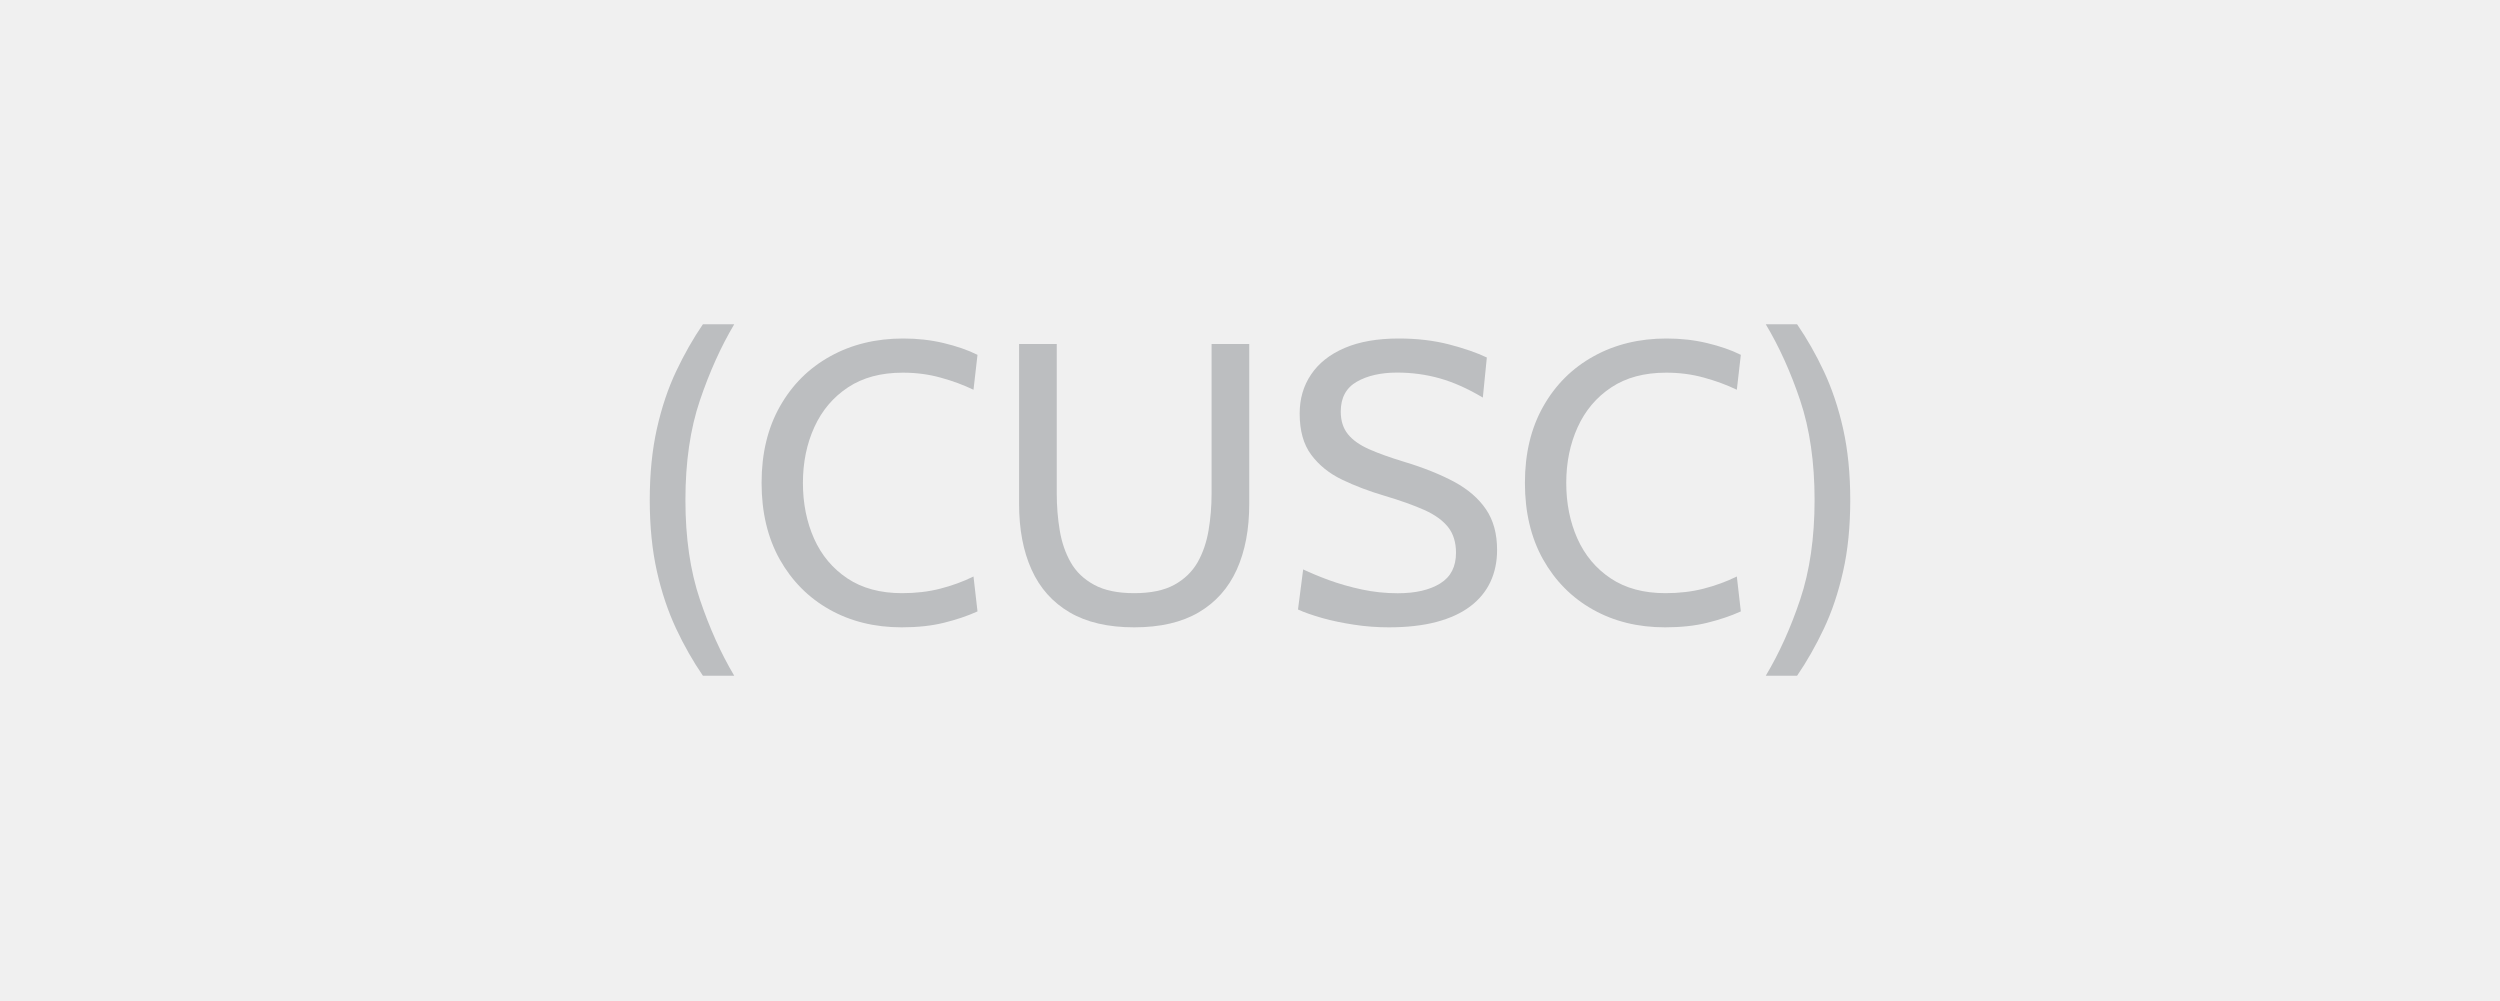
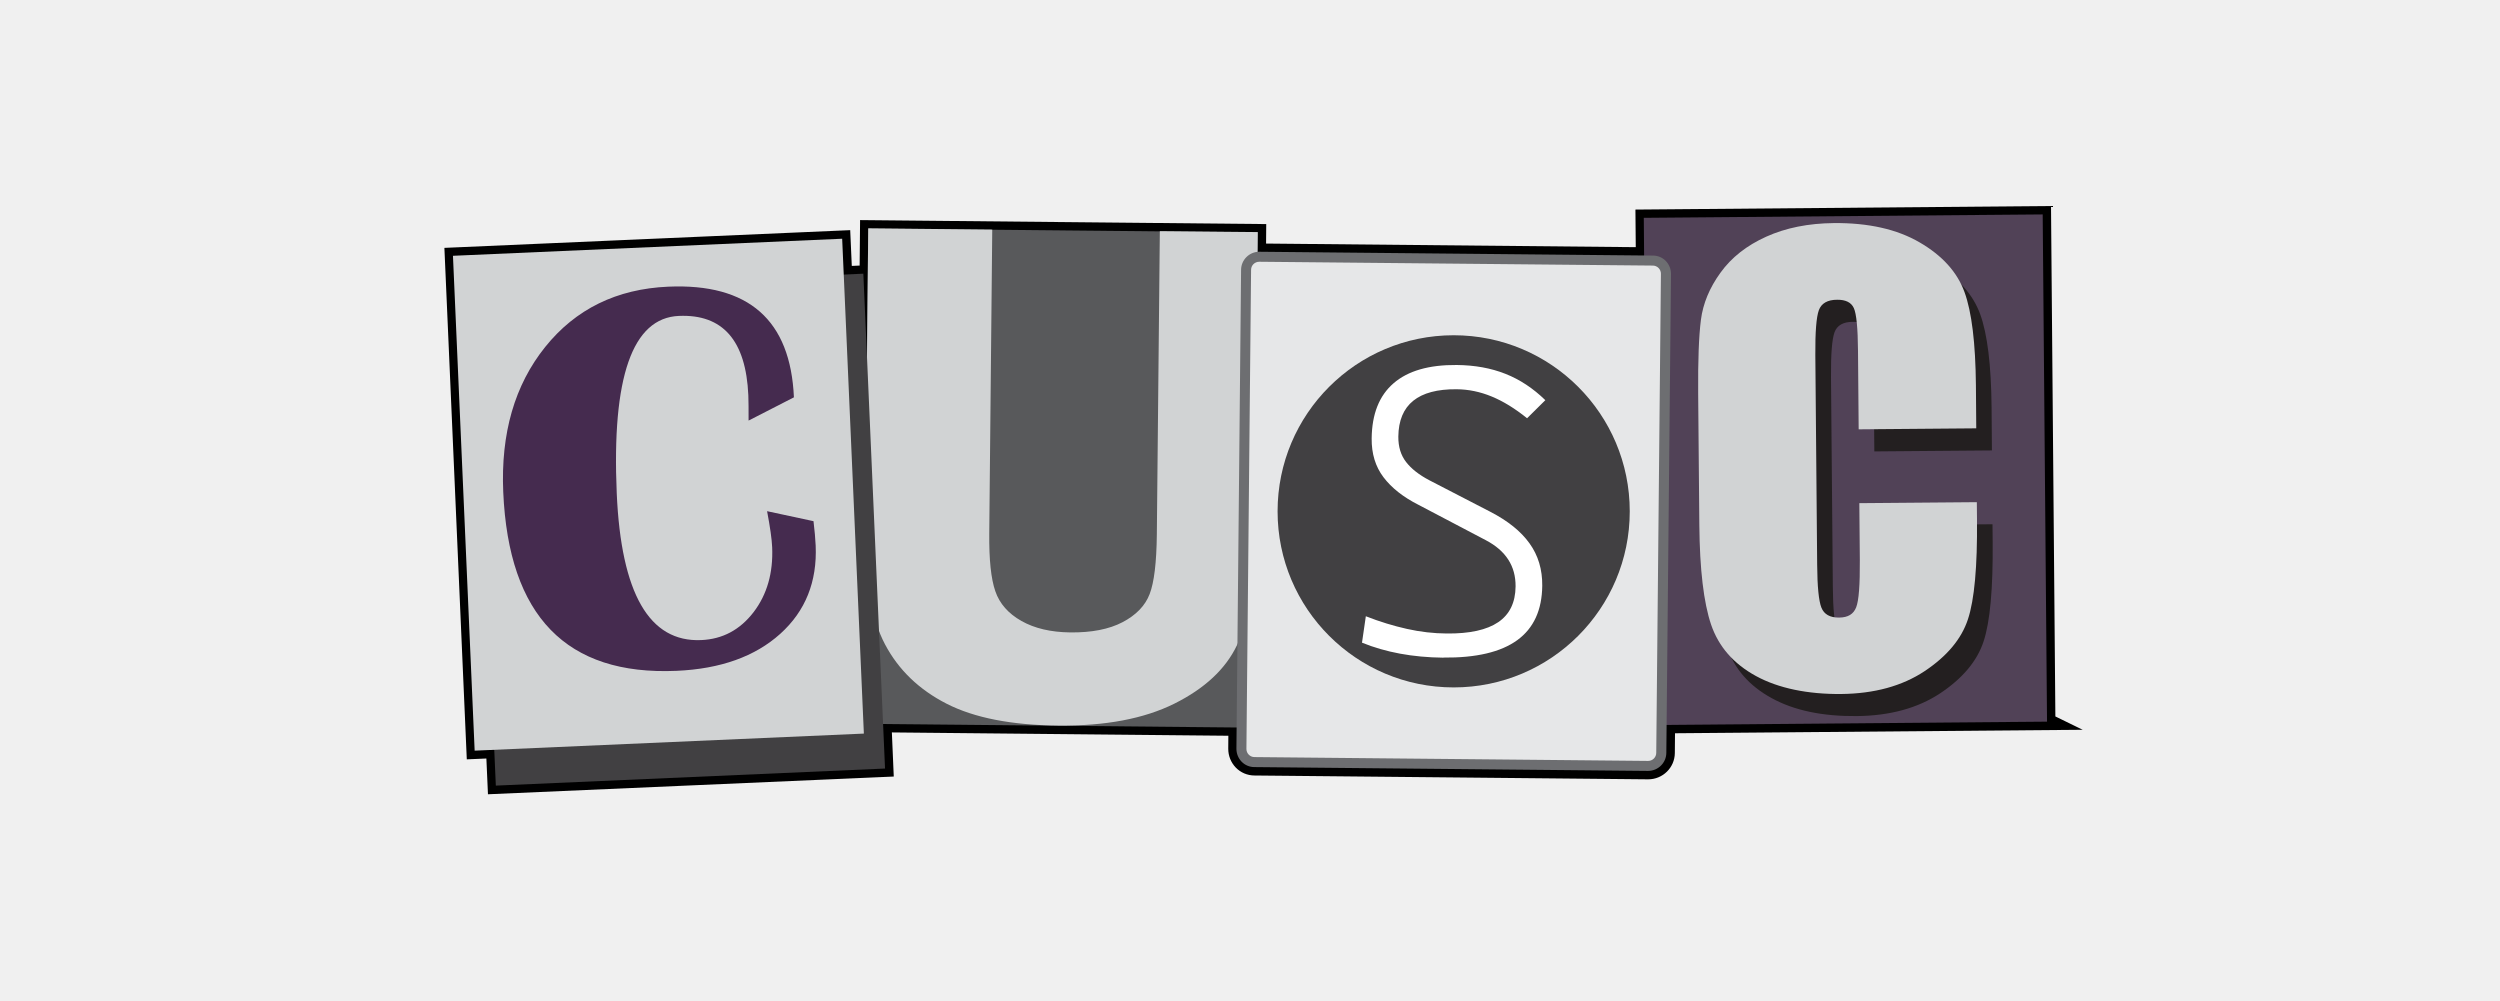
<svg xmlns="http://www.w3.org/2000/svg" id="Layer_1" viewBox="0 0 300 120">
  <defs>
-     <style>.cls-1{fill:#bcbec0;stroke-width:0px;}</style>
+     <style>.cls-1{fill:#6d6e71;}.cls-1,.cls-2,.cls-3,.cls-4,.cls-5,.cls-6,.cls-7,.cls-8,.cls-9{stroke-width:0px;}.cls-2{fill:#58595b;}.cls-3{fill:#452b4f;}.cls-4{fill:#414042;}.cls-5{fill:#e6e7e8;}.cls-6{fill:#d1d3d4;}.cls-10{fill:#000;stroke:#000;stroke-miterlimit:10;stroke-width:2px;}.cls-7{fill:#514257;}.cls-8{fill:#231f20;}.cls-9{fill:#fff;}</style>
  </defs>
-   <path class="cls-1" d="M84.35,81.09c-1.17-1.71-2.25-3.59-3.21-5.64s-1.74-4.34-2.31-6.88c-.57-2.54-.86-5.4-.86-8.57s.29-6.03.86-8.57c.57-2.54,1.34-4.83,2.31-6.88s2.04-3.93,3.21-5.64h3.76c-1.59,2.67-2.96,5.71-4.12,9.13-1.16,3.42-1.74,7.41-1.74,11.96s.58,8.52,1.74,11.95c1.16,3.43,2.53,6.47,4.12,9.14h-3.76Z" />
-   <path class="cls-1" d="M108.2,75.28c-3.24,0-6.12-.71-8.65-2.13s-4.52-3.43-5.98-6.02c-1.45-2.59-2.18-5.65-2.18-9.18s.73-6.58,2.2-9.18c1.47-2.6,3.48-4.6,6.05-6.02,2.56-1.42,5.48-2.13,8.75-2.13,1.7,0,3.32.18,4.86.55s2.89.83,4.05,1.41l-.48,4.19c-1.19-.57-2.5-1.06-3.93-1.45-1.43-.4-2.94-.6-4.55-.6-2.62,0-4.82.59-6.59,1.77-1.78,1.18-3.12,2.77-4.03,4.77-.91,2-1.37,4.23-1.37,6.69s.45,4.69,1.34,6.69c.9,2,2.23,3.59,4,4.77,1.77,1.18,3.96,1.77,6.56,1.77,1.65,0,3.18-.18,4.58-.54,1.4-.36,2.73-.84,3.99-1.46l.48,4.19c-1.19.54-2.53.99-4.02,1.36-1.49.37-3.18.55-5.07.55Z" />
-   <path class="cls-1" d="M136.1,75.28c-3.13,0-5.71-.6-7.75-1.8-2.04-1.2-3.56-2.9-4.56-5.12-1-2.21-1.5-4.84-1.5-7.89v-19.19h4.52v17.95c0,1.52.12,3,.36,4.43.24,1.43.68,2.71,1.32,3.83.64,1.13,1.58,2.02,2.81,2.69s2.83,1,4.8,1,3.59-.33,4.81-1,2.15-1.57,2.8-2.7c.64-1.13,1.08-2.42,1.32-3.85.24-1.43.36-2.9.36-4.4v-17.95h4.52v19.19c0,3.05-.5,5.68-1.5,7.89-1,2.21-2.52,3.92-4.56,5.12-2.04,1.2-4.62,1.8-7.75,1.8Z" />
-   <path class="cls-1" d="M166.66,75.28c-1.38,0-2.76-.1-4.14-.31s-2.66-.47-3.83-.8-2.15-.67-2.93-1.03l.62-4.81c.86.41,1.89.84,3.11,1.29,1.21.44,2.53.82,3.94,1.12,1.41.3,2.84.45,4.29.45,2.14,0,3.84-.39,5.11-1.18s1.89-2.01,1.89-3.68c0-1.25-.32-2.28-.95-3.08-.64-.8-1.59-1.49-2.87-2.06s-2.88-1.14-4.8-1.71c-1.83-.54-3.51-1.18-5.05-1.92-1.54-.74-2.77-1.73-3.7-2.98-.93-1.24-1.39-2.9-1.39-4.96,0-1.76.45-3.32,1.37-4.68.91-1.36,2.25-2.42,4.02-3.18,1.77-.76,3.94-1.14,6.51-1.14,2.19,0,4.2.24,6.03.71,1.83.48,3.34,1,4.53,1.57l-.48,4.81c-1.81-1.08-3.54-1.85-5.18-2.31s-3.34-.69-5.11-.69c-1.95,0-3.57.37-4.84,1.1s-1.92,1.92-1.92,3.57c0,1.11.29,2.02.86,2.72.57.71,1.42,1.31,2.55,1.81,1.13.5,2.53,1,4.21,1.51,2.32.7,4.31,1.5,5.98,2.39,1.67.9,2.94,2,3.83,3.31.89,1.31,1.33,2.93,1.33,4.87,0,1.43-.27,2.71-.81,3.86-.54,1.14-1.35,2.12-2.43,2.93s-2.43,1.43-4.06,1.86c-1.63.43-3.53.64-5.7.64Z" />
-   <path class="cls-1" d="M199.8,75.28c-3.24,0-6.12-.71-8.65-2.13s-4.52-3.43-5.98-6.02c-1.45-2.59-2.18-5.65-2.18-9.18s.73-6.58,2.2-9.18c1.47-2.6,3.48-4.6,6.05-6.02,2.56-1.42,5.48-2.13,8.75-2.13,1.7,0,3.32.18,4.86.55s2.89.83,4.05,1.41l-.48,4.19c-1.19-.57-2.5-1.06-3.93-1.45-1.43-.4-2.94-.6-4.55-.6-2.62,0-4.82.59-6.59,1.77-1.78,1.18-3.12,2.77-4.03,4.77-.91,2-1.37,4.23-1.37,6.69s.45,4.69,1.34,6.69c.9,2,2.23,3.59,4,4.77,1.77,1.18,3.96,1.77,6.56,1.77,1.65,0,3.18-.18,4.58-.54,1.4-.36,2.73-.84,3.99-1.46l.48,4.19c-1.19.54-2.53.99-4.02,1.36-1.49.37-3.18.55-5.07.55Z" />
-   <path class="cls-1" d="M211.89,81.09c1.6-2.67,2.98-5.71,4.13-9.14,1.15-3.43,1.73-7.41,1.73-11.95s-.58-8.54-1.73-11.96-2.53-6.46-4.13-9.13h3.76c1.17,1.71,2.25,3.59,3.21,5.64s1.74,4.34,2.31,6.88c.57,2.54.86,5.4.86,8.57s-.28,6.03-.86,8.57c-.57,2.54-1.34,4.83-2.31,6.88s-2.04,3.93-3.21,5.64h-3.76Z" />
+   <path class="cls-10" d="M245.65,86.6l-.52-60.87-47.87.41.04,4.53-46.16-.45h0s-.02,0-.02,0c-.07,0-.14.01-.2.02l.02-2.36-46.74-.46-.15,15.38-.44-9.95-2.35.1-.19-4.29-46.7,2.04,2.6,59.38,2.35-.1.19,4.29,46.7-2.04-.23-5.35,21.06.21h0l21.37.21-.02,2.56c0,.58.22,1.13.62,1.55.41.42.95.65,1.54.65l47.23.46c1.21,0,2.19-.97,2.2-2.16l.03-3.36,45.66-.39Z" />
+   <rect class="cls-2" x="103.89" y="27.65" width="46.75" height="59.44" transform="translate(.57 -1.24) rotate(.56)" />
+   <path class="cls-6" d="M150.93,27.87l-.36,36.45c-.06,5.89-.77,10.27-2.14,13.12-1.37,2.86-3.88,5.19-7.51,7-3.64,1.81-8.27,2.68-13.9,2.63-5.63-.05-10.11-.93-13.42-2.62s-5.79-4.07-7.41-7.15-2.41-7.56-2.36-13.45l.36-36.45,14.88.15-.36,36.45c-.03,3.14.21,5.46.73,6.95.51,1.49,1.56,2.68,3.14,3.57,1.58.89,3.52,1.34,5.84,1.37,2.57.03,4.67-.38,6.29-1.23s2.71-1.97,3.25-3.38c.54-1.41.82-3.77.86-7.09l.36-36.45,11.75.11Z" />
+   <rect class="cls-4" x="58.17" y="33.84" width="46.75" height="59.44" transform="translate(-2.7 3.63) rotate(-2.51)" />
+   <rect class="cls-6" x="55.63" y="29.65" width="46.75" height="59.44" transform="translate(-2.52 3.51) rotate(-2.51)" />
+   <path class="cls-3" d="M92.04,61.34l5.58,1.2c.14,1.13.22,2.11.26,2.93.19,4.33-1.23,7.87-4.25,10.59s-7.17,4.21-12.44,4.44c-13.22.58-20.15-6.57-20.8-21.44-.31-7.06,1.37-12.86,5.03-17.42,3.66-4.56,8.59-6.97,14.77-7.24,9.65-.42,14.67,4.01,15.08,13.28l-5.44,2.79c0-1.31,0-2.32-.03-3.04-.29-6.58-3.07-9.75-8.34-9.52-5.58.24-8.06,7.35-7.45,21.31.53,12,3.9,17.86,10.13,17.59,2.57-.11,4.66-1.23,6.29-3.35,1.62-2.12,2.36-4.72,2.23-7.79-.04-.98-.25-2.42-.61-4.33Z" />
+   <rect class="cls-7" x="197.51" y="25.93" width="47.87" height="60.87" transform="translate(-.47 1.9) rotate(-.49)" />
+   <path class="cls-8" d="M239.02,54.05l-14.1.12-.08-9.42c-.02-2.74-.19-4.45-.5-5.13-.31-.68-.98-1.01-2-1-1.16,0-1.9.43-2.2,1.26s-.44,2.62-.42,5.36l.22,25.18c.02,2.63.19,4.35.51,5.15s1.03,1.2,2.12,1.19,1.73-.42,2.05-1.23c.32-.81.46-2.7.44-5.68l-.06-6.82,14.1-.12.02,2.11c.05,5.61-.31,9.6-1.09,11.95-.77,2.35-2.51,4.43-5.2,6.22-2.7,1.79-6.04,2.7-10.01,2.74-4.13.04-7.54-.68-10.23-2.16-2.69-1.47-4.48-3.53-5.38-6.17-.89-2.64-1.36-6.61-1.41-11.93l-.14-15.84c-.03-3.91.08-6.84.33-8.8.25-1.95,1.03-3.84,2.35-5.66,1.31-1.82,3.14-3.26,5.49-4.32,2.35-1.06,5.05-1.6,8.11-1.63,4.15-.04,7.59.74,10.3,2.32,2.72,1.58,4.51,3.57,5.38,5.96.87,2.39,1.32,6.11,1.37,11.17l.04,5.15Z" />
+   <path class="cls-6" d="M237.14,51.4l-14.1.12-.08-9.42c-.02-2.74-.19-4.45-.5-5.13-.31-.68-.98-1.01-2-1-1.16,0-1.9.43-2.2,1.26s-.44,2.62-.42,5.36l.22,25.18c.02,2.63.19,4.35.51,5.15s1.03,1.2,2.12,1.19,1.73-.42,2.05-1.23c.32-.81.46-2.7.44-5.68l-.06-6.82,14.1-.12.02,2.11c.05,5.61-.31,9.6-1.09,11.95-.77,2.35-2.51,4.43-5.2,6.22-2.7,1.79-6.04,2.7-10.01,2.74s-7.54-.68-10.23-2.16c-2.69-1.47-4.48-3.53-5.38-6.17-.89-2.64-1.36-6.61-1.41-11.93l-.14-15.84c-.03-3.91.08-6.84.33-8.8.25-1.95,1.03-3.84,2.35-5.66,1.31-1.82,3.14-3.26,5.49-4.32,2.35-1.06,5.05-1.6,8.11-1.63,4.15-.04,7.59.74,10.3,2.32,2.72,1.58,4.51,3.57,5.38,5.96.87,2.39,1.32,6.11,1.37,11.17l.04,5.15Z" />
+   <path class="cls-5" d="M150.53,91.45c-.42,0-.82-.17-1.11-.47-.3-.3-.46-.7-.45-1.12l.56-57.48c0-.86.72-1.56,1.58-1.56l47.24.46c.87,0,1.57.72,1.56,1.59l-.56,57.48c0,.86-.72,1.56-1.58,1.56l-47.24-.46Z" />
+   <path class="cls-1" d="M151.11,31.41s0,0,0,0l47.23.46c.54,0,.98.45.97.99l-.56,57.48c0,.54-.44.97-.98.97,0,0,0,0,0,0l-47.23-.46c-.54,0-.98-.45-.97-.99l.56-57.48c0-.54.44-.97.98-.97M151.11,30.21c-1.19,0-2.17.97-2.18,2.16l-.56,57.48c0,.58.22,1.13.62,1.55.41.42.95.65,1.54.65l47.23.46c1.21,0,2.19-.97,2.2-2.16l.56-57.48c0-.58-.22-1.13-.62-1.55-.41-.42-.95-.65-1.54-.65l-47.23-.46h0s-.02,0-.02,0h0Z" />
+   <circle class="cls-4" cx="174.44" cy="61.36" r="21.13" />
+   <path class="cls-9" d="M173.19,78.92c-1.83-.02-3.56-.18-5.18-.48s-3.15-.74-4.57-1.32l.46-3.17c1.68.66,3.33,1.16,4.94,1.52s3.2.54,4.76.55c2.76.03,4.82-.43,6.19-1.36,1.37-.93,2.06-2.36,2.08-4.29.02-2.44-1.17-4.29-3.58-5.55l-8.07-4.24c-1.84-.93-3.24-2.04-4.2-3.31-.97-1.28-1.44-2.83-1.42-4.66.03-2.92.9-5.13,2.63-6.62,1.72-1.49,4.25-2.22,7.57-2.19,2.17.02,4.11.37,5.85,1.06,1.73.68,3.33,1.74,4.79,3.16l-2.19,2.17c-1.45-1.17-2.86-2.04-4.25-2.61-1.38-.57-2.79-.86-4.21-.87-2.3-.02-4.03.44-5.2,1.38-1.17.94-1.77,2.38-1.79,4.3-.01,1.22.3,2.24.93,3.05.63.82,1.56,1.54,2.77,2.18l7.35,3.8c2.09,1.08,3.66,2.34,4.69,3.78,1.04,1.44,1.55,3.14,1.53,5.09-.03,2.92-1.03,5.1-3,6.53-1.97,1.43-4.93,2.13-8.88,2.09Z" />
</svg>
